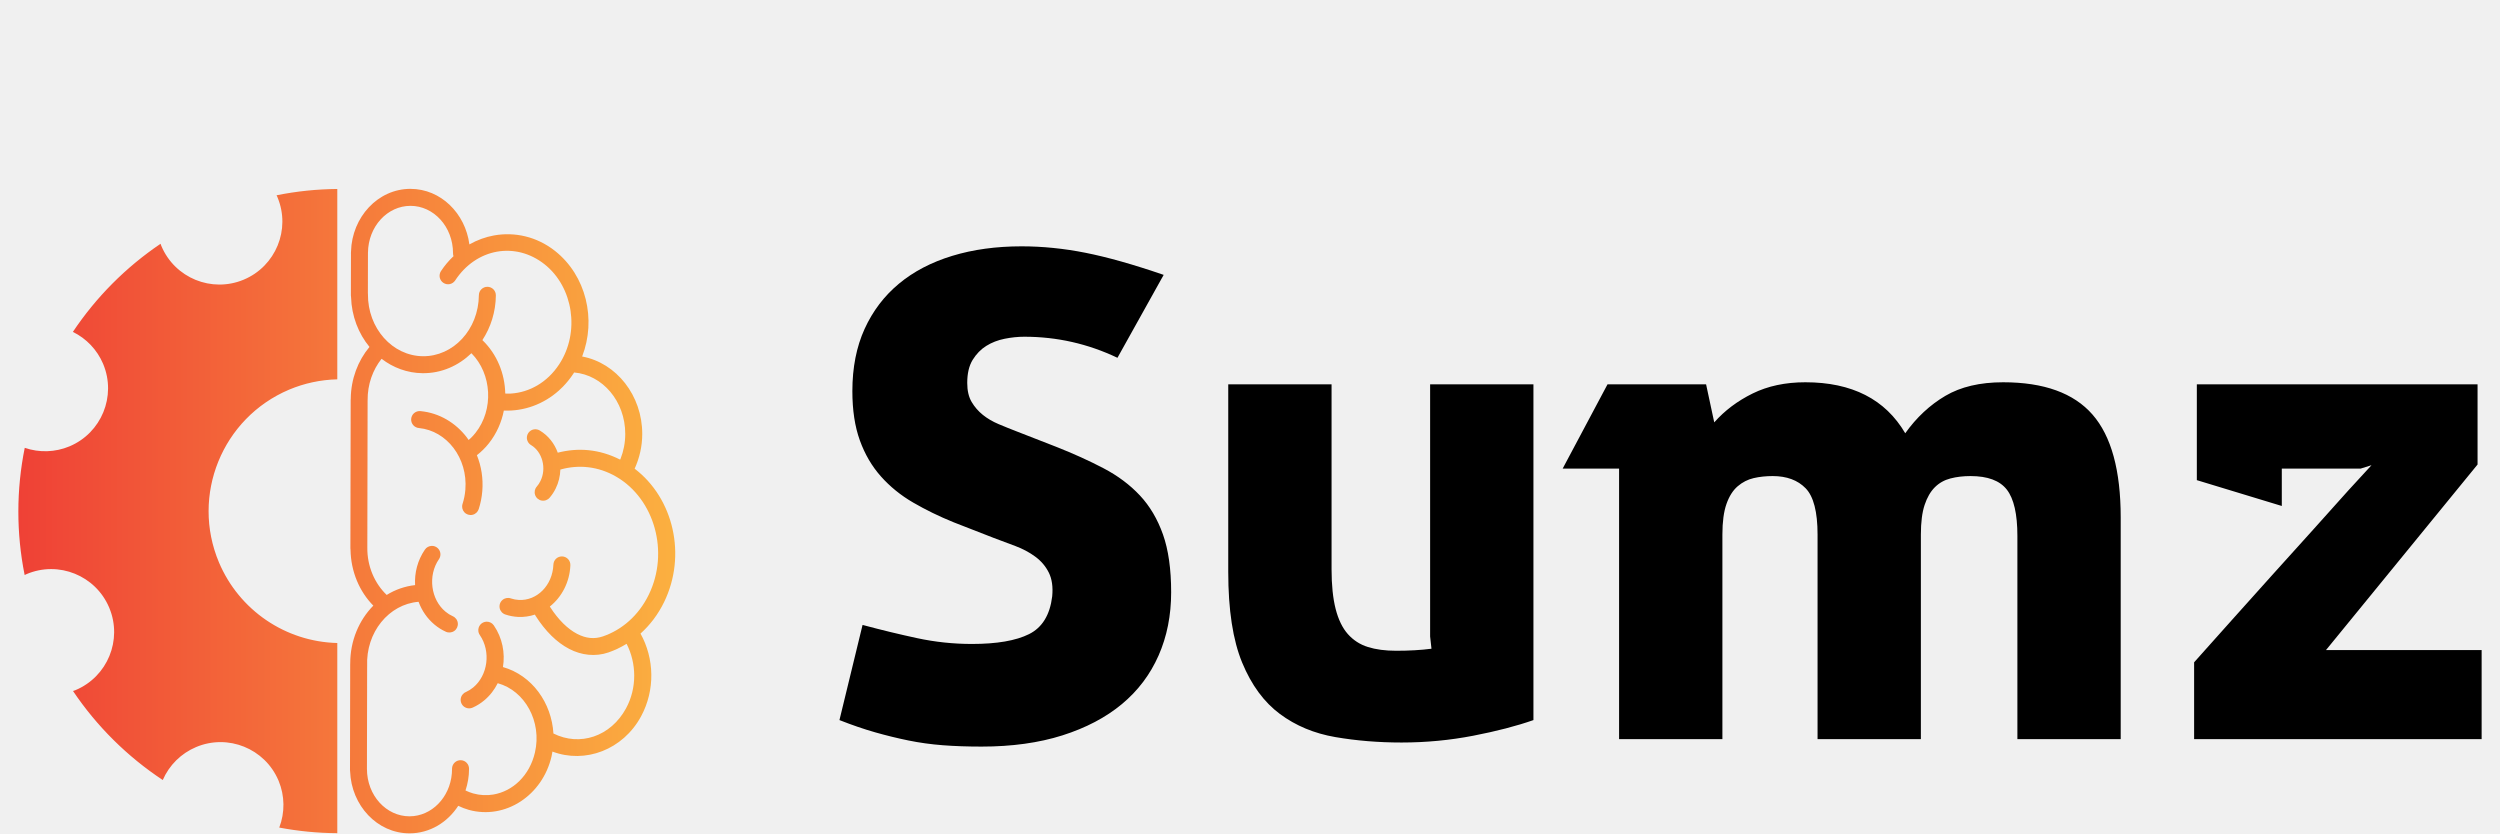
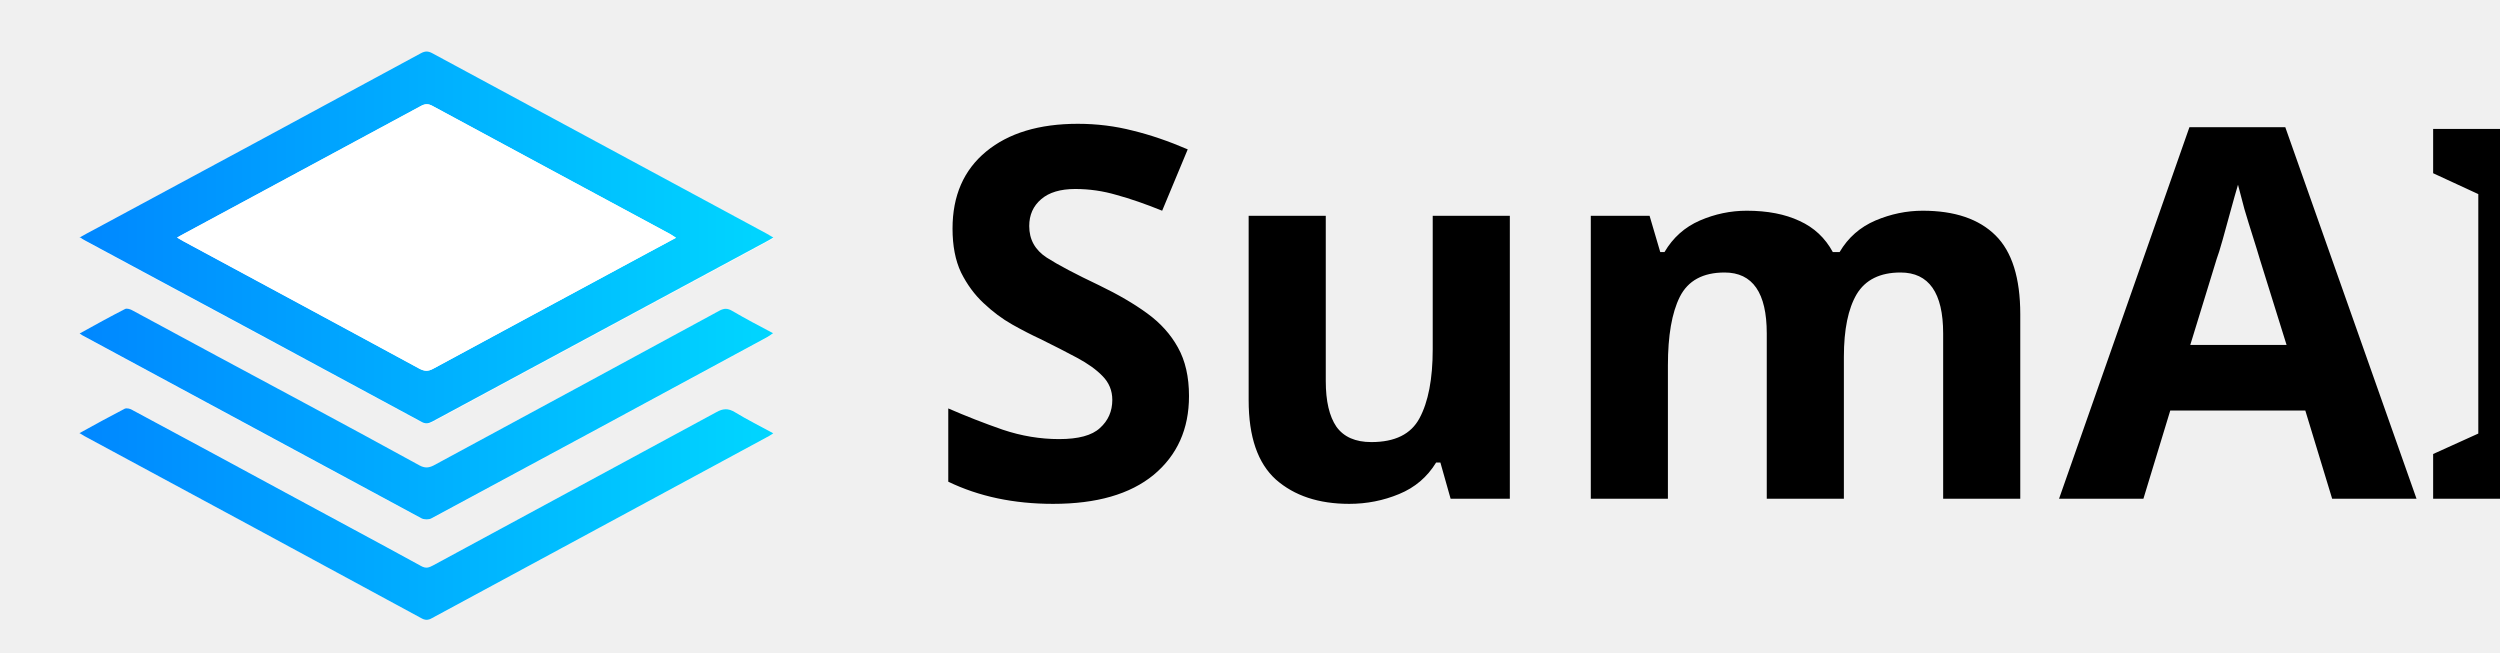
- <svg xmlns="http://www.w3.org/2000/svg" width="90" height="30" viewBox="0 0 300 101.491" class="css-1j8o68f" version="1.1" id="svg12">
-   <defs id="SvgjsDefs10989">
-     <linearGradient id="SvgjsLinearGradient10994">
-       <stop id="SvgjsStop10995" stop-color="#ef4136" offset="0" />
-       <stop id="SvgjsStop10996" stop-color="#fbb040" offset="1" />
+ <svg xmlns="http://www.w3.org/2000/svg" xmlns:xlink="http://www.w3.org/1999/xlink" id="svg12" viewBox="0 0 91.68 23.92">
+   <defs>
+     <style>
+       .cls-1 {
+         fill: #fff;
+       }
+ 
+       .cls-2 {
+         fill: url(#Unbenannter_Verlauf_140);
+       }
+ 
+       .cls-3 {
+         fill: url(#Unbenannter_Verlauf_140-3);
+       }
+ 
+       .cls-4 {
+         font-family: SegoeWP-Semibold, 'Segoe WP Semibold';
+         font-size: 19px;
+         font-weight: 600;
+       }
+ 
+       .cls-5 {
+         fill: url(#Unbenannter_Verlauf_140-2);
+       }
+     </style>
+     <linearGradient id="Unbenannter_Verlauf_140" data-name="Unbenannter Verlauf 140" x1="2.92" y1="8.71" x2="28.36" y2="8.71" gradientUnits="userSpaceOnUse">
+       <stop offset="0" stop-color="#0087ff" />
+       <stop offset="1" stop-color="#00d6ff" />
    </linearGradient>
+     <linearGradient id="Unbenannter_Verlauf_140-2" data-name="Unbenannter Verlauf 140" x1="2.92" y1="18.85" x2="28.36" y2="18.85" xlink:href="#Unbenannter_Verlauf_140" />
+     <linearGradient id="Unbenannter_Verlauf_140-3" data-name="Unbenannter Verlauf 140" x1="2.92" y1="15.19" x2="28.36" y2="15.19" xlink:href="#Unbenannter_Verlauf_140" />
  </defs>
-   <g id="SvgjsG10990" featurekey="hmhgWD-0" transform="matrix(0.827779,0,0,0.827779,-1.498085,20.44879)" fill="url(#SvgjsLinearGradient10994)">
-     <path d="m59.5 3.082c-4.795 0-8.602 4.16-8.746 9.193a1.25 1.25 0 0 0-0.01 0.16v0.051 0.002c-2.12e-4 0.027-0.004 0.053-0.004 0.08a1.25 1.25 0 0 0 0.004 0.125l-0.012 6.062a1.25 1.25 0 0 0 0.027 0.27 1.25 1.25 0 0 0 0 0.006c0.088 2.786 1.089 5.342 2.709 7.309-1.697 2.033-2.723 4.707-2.754 7.625a1.25 1.25 0 0 0-0.012 0.18l-0.041 21.643a1.25 1.25 0 0 0 0 0.008c-3.4e-5 0.003 3.3e-5 0.005 0 0.008v0.164a1.25 1.25 0 0 0 0.018 0.215 1.25 1.25 0 0 0 0 0.008c0.058 3.216 1.313 6.136 3.356 8.213-2.113 2.135-3.4 5.177-3.398 8.484v0.002a1.25 1.25 0 0 0-0.006 0.121l-0.029 15.393a1.25 1.25 0 0 0 0 0.014c0 0.002-1e-6 0.004 0 0.006v0.156a1.25 1.25 0 0 0 0.018 0.225c0.189 4.991 3.977 9.1 8.742 9.1 2.987 0 5.589-1.618 7.166-4.051 0.492 0.234 1 0.442 1.537 0.592 5.393 1.499 10.865-2.125 12.193-7.873 0.054-0.233 0.09-0.466 0.129-0.699 4.827 1.821 10.372-0.265 13.033-5.17 2.117-3.903 1.951-8.559-0.076-12.191 1.391-1.247 2.581-2.804 3.471-4.631 3.343-6.865 1.417-15.253-4.334-19.629 0.706-1.55 1.119-3.279 1.119-5.115 0-5.654-3.788-10.445-8.842-11.391 2.112-5.442 0.607-11.91-4.006-15.543-2.675-2.106-5.914-2.814-8.961-2.268-1.26 0.226-2.482 0.678-3.623 1.322-0.591-4.563-4.201-8.174-8.668-8.174zm-10.766 0.018a47.453 47.453 0 0 0-8.94 0.928l0.006 0.004 0.002 0.002a9.264 9.264 0 0 1 0.111 0.238l0.025 0.062a9.264 9.264 0 0 1-4.973 12.109 9.264 9.264 0 0 1-12.115-4.951 9.264 9.264 0 0 1-0.121-0.328 47.453 47.453 0 0 0-12.898 12.963 9.264 9.264 0 0 1 4.436 4.674l0.027 0.064a9.264 9.264 0 0 1-4.973 12.107 9.264 9.264 0 0 1-6.574 0.213 47.453 47.453 0 0 0-0.014 18.713 9.264 9.264 0 0 1 0.295-0.139 9.264 9.264 0 0 1 12.133 4.906l0.027 0.064a9.264 9.264 0 0 1-4.973 12.105 9.264 9.264 0 0 1-0.363 0.131 47.453 47.453 0 0 0 13.203 13.094 9.264 9.264 0 0 1 4.887-4.842 9.264 9.264 0 0 1 12.135 4.906l0.027 0.064a9.264 9.264 0 0 1 0.09 6.869 47.453 47.453 0 0 0 8.539 0.826v-27.98a19.424 19.424 0 0 1-17.408-11.857 19.424 19.424 0 0 1 10.332-25.426 19.424 19.424 0 0 1 7.076-1.51v-28.012zm10.766 2.482c3.407 0 6.262 3.053 6.262 6.986a1.25 1.25 0 0 0 0.068 0.422c-0.678 0.644-1.302 1.37-1.844 2.197a1.25 1.25 0 1 0 2.092 1.369c3.092-4.723 8.867-5.748 13.127-2.393 4.26 3.355 5.272 10.002 2.18 14.725-1.758 2.685-4.399 4.144-7.119 4.314-0.273 0.017-0.547 0.005-0.82-0.004-0.062-2.905-1.192-5.772-3.367-7.863 1.227-1.869 1.961-4.138 1.984-6.58a1.25 1.25 0 1 0-2.5-0.025c-0.048 5.084-3.788 9.027-8.244 8.977-4.457-0.051-8.126-4.082-8.078-9.166a1.25 1.25 0 0 0-0.004-0.125 1.25 1.25 0 0 0-0.004-0.025l0.01-5.293 0.002-0.613c0.041-3.892 2.873-6.902 6.256-6.902zm8.973 21.689c3.012 3.038 3.31 8.29 0.594 11.713-0.216 0.272-0.442 0.524-0.68 0.756-0.108 0.105-0.224 0.192-0.336 0.289-0.087-0.124-0.166-0.253-0.258-0.373-1.634-2.135-4.022-3.601-6.799-3.871a1.25 1.25 0 0 0-0.123-0.008 1.25 1.25 0 0 0-0.119 2.496c4.081 0.397 7.202 4.402 6.824 9.07-0.059 0.73-0.2 1.427-0.412 2.082a1.25 1.25 0 1 0 2.379 0.768c0.271-0.839 0.451-1.726 0.525-2.648 0.151-1.861-0.146-3.663-0.795-5.277 0.633-0.494 1.224-1.067 1.75-1.73 1.142-1.439 1.876-3.106 2.215-4.836 2.914 0.127 5.822-0.905 8.111-2.957 0.198-0.177 0.39-0.362 0.578-0.555 0.565-0.577 1.085-1.221 1.549-1.93 0.035-0.053 0.062-0.109 0.096-0.162 4.168 0.358 7.527 4.197 7.527 9.037 0 1.307-0.248 2.544-0.691 3.66-0.017 0.043-0.041 0.082-0.059 0.125-1.5-0.762-3.071-1.23-4.65-1.387-1.53-0.151-3.059-0.014-4.529 0.367-0.476-1.33-1.372-2.499-2.639-3.26a1.25 1.25 0 0 0-0.715-0.186 1.25 1.25 0 0 0-0.572 2.328c1.649 0.99 2.32 3.403 1.371 5.303-0.148 0.297-0.324 0.56-0.52 0.789a1.25 1.25 0 1 0 1.9 1.623c0.33-0.386 0.618-0.819 0.855-1.295 0.449-0.898 0.674-1.862 0.703-2.818 2.682-0.766 5.597-0.49 8.254 1.066 5.612 3.287 7.801 11.083 4.758 17.334-1.509 3.098-3.98 5.197-6.754 6.143-1.248 0.426-2.485 0.312-3.814-0.383s-2.721-2.014-3.977-3.977a1.25 1.25 0 0 0-0.02-0.029c1.752-1.386 2.922-3.583 3.025-6.059a1.25 1.25 0 0 0-1.215-1.318 1.25 1.25 0 0 0-1.283 1.215c-0.128 3.081-2.439 5.323-5.07 5.191-0.411-0.021-0.805-0.098-1.182-0.225a1.251 1.251 0 1 0-0.797 2.371c0.588 0.198 1.211 0.317 1.853 0.35 0.866 0.043 1.697-0.085 2.477-0.342a1.25 1.25 0 0 0 0.105 0.193c1.43 2.235 3.089 3.887 4.924 4.846 1.835 0.959 3.878 1.182 5.779 0.533 0.932-0.318 1.828-0.751 2.682-1.273 1.459 2.842 1.556 6.473-0.078 9.486-2.268 4.181-6.834 5.646-10.688 3.707-0.271-4.508-3.128-8.544-7.426-9.775 0.339-2.074-0.082-4.286-1.336-6.117a1.25 1.25 0 0 0-1.062-0.559 1.25 1.25 0 0 0-1.217 1.43 1.25 1.25 0 0 0 0.023 0.123 1.25 1.25 0 0 0 0.191 0.418c1.656 2.418 1.187 5.928-0.979 7.711-0.339 0.279-0.694 0.499-1.059 0.664a1.25 1.25 0 1 0 1.031 2.275c0.567-0.257 1.112-0.594 1.617-1.01 0.868-0.715 1.54-1.593 2.023-2.559a1.25 1.25 0 0 0 0.023 0.008c3.983 1.107 6.501 5.648 5.453 10.184-0.786 3.401-3.263 5.713-6.133 6.189-0.239 0.04-0.481 0.068-0.725 0.082-0.488 0.028-0.985 0.001-1.482-0.08-0.249-0.041-0.497-0.095-0.746-0.164-0.395-0.11-0.768-0.263-1.131-0.436 0.331-1 0.52-2.07 0.52-3.184a1.25 1.25 0 0 0-2.498-0.088 1.25 1.25 0 0 0-0.002 0.088c0 3.688-2.51 6.601-5.631 6.951-0.208 0.023-0.418 0.035-0.631 0.035-3.405 0-6.257-3.05-6.26-6.981-1e-6 -0.002 0-0.004 0-0.006l0.029-14.947a1.25 1.25 0 0 0 0.002-0.154c-0.216-5 3.212-9.125 7.566-9.473 0.477 1.292 1.27 2.471 2.379 3.385 0.505 0.416 1.048 0.755 1.615 1.012a1.25 1.25 0 1 0 1.031-2.277c-0.365-0.165-0.72-0.385-1.059-0.664-2.165-1.783-2.634-5.293-0.979-7.711a1.25 1.25 0 0 0-1.041-1.971 1.25 1.25 0 0 0-1.022 0.559c-1.073 1.567-1.537 3.412-1.438 5.211-1.517 0.169-2.928 0.674-4.176 1.447-1.756-1.68-2.887-4.186-2.85-7.004l0.02-10.695 0.021-10.838a1.25 1.25 0 0 0 0.002-0.1c-0.022-2.354 0.765-4.493 2.053-6.107 1.701 1.308 3.773 2.093 6.031 2.119 2.771 0.032 5.28-1.095 7.184-2.936z" id="path6" />
+   <g>
+     <path class="cls-1" d="M2.92,8.71c.09,.05,.14,.09,.21,.13,4.11,2.21,8.21,4.43,12.32,6.64,.15,.08,.27,.07,.41,0,4.08-2.2,8.16-4.4,12.25-6.6,.08-.04,.16-.09,.26-.15-.1-.06-.17-.1-.24-.14-4.09-2.21-8.18-4.41-12.27-6.62-.15-.08-.26-.08-.41,0-4,2.16-7.99,4.31-11.99,6.47-.17,.09-.34,.19-.53,.29Zm0,7.17c.09,.06,.14,.09,.2,.12,4.11,2.22,8.23,4.44,12.34,6.67,.14,.08,.25,.07,.39,0,4.1-2.22,8.19-4.43,12.29-6.64,.07-.04,.13-.08,.23-.14-.49-.27-.96-.5-1.4-.77-.26-.16-.45-.13-.7,0-3.46,1.88-6.92,3.74-10.37,5.61-.14,.08-.26,.13-.44,.03-1.66-.91-3.32-1.8-4.99-2.7-1.86-1-3.72-2.01-5.58-3.01-.09-.05-.23-.09-.31-.06-.54,.28-1.07,.57-1.65,.89Zm0-3.64c.09,.06,.14,.09,.18,.11,4.12,2.23,8.24,4.46,12.36,6.67,.09,.05,.26,.05,.36,0,4.11-2.21,8.21-4.43,12.32-6.65,.06-.03,.12-.08,.21-.14-.53-.29-1.02-.55-1.5-.82-.17-.1-.3-.1-.48,0-3.49,1.89-6.98,3.78-10.47,5.67-.18,.1-.32,.11-.51,0-1.41-.77-2.83-1.53-4.24-2.3-2.09-1.13-4.18-2.26-6.28-3.38-.08-.04-.22-.09-.28-.06-.55,.28-1.09,.58-1.67,.9Z" />
+     <path class="cls-2" d="M2.92,8.71c.19-.11,.36-.2,.53-.29,4-2.15,8-4.31,11.99-6.47,.15-.08,.26-.08,.41,0,4.09,2.21,8.18,4.41,12.27,6.62,.07,.04,.14,.08,.24,.14-.1,.06-.18,.11-.26,.15-4.08,2.2-8.17,4.4-12.25,6.6-.15,.08-.26,.09-.41,0-4.1-2.22-8.21-4.43-12.32-6.64-.06-.03-.12-.07-.21-.13Zm3.57,0c.11,.06,.18,.1,.26,.15,2.88,1.55,5.76,3.1,8.63,4.66,.18,.1,.32,.11,.51,0,2.31-1.25,4.62-2.49,6.93-3.74,.64-.35,1.29-.69,1.97-1.06-.09-.06-.16-.1-.22-.14-2.9-1.56-5.8-3.13-8.7-4.69-.16-.09-.28-.09-.44,0-2.89,1.56-5.78,3.12-8.68,4.68-.08,.04-.15,.09-.25,.14Z" />
+     <path class="cls-5" d="M2.92,15.88c.58-.32,1.11-.61,1.65-.89,.08-.04,.22,0,.31,.06,1.86,1,3.72,2,5.58,3.01,1.66,.9,3.33,1.79,4.99,2.7,.18,.1,.29,.05,.44-.03,3.46-1.87,6.92-3.74,10.37-5.61,.25-.14,.44-.16,.7,0,.44,.27,.91,.5,1.4,.77-.1,.06-.16,.11-.23,.14-4.1,2.21-8.19,4.43-12.29,6.64-.14,.08-.25,.08-.39,0-4.11-2.23-8.22-4.45-12.34-6.67-.05-.03-.1-.06-.2-.12Z" />
+     <path class="cls-3" d="M2.92,12.23c.58-.32,1.12-.62,1.67-.9,.07-.03,.2,.01,.28,.06,2.09,1.13,4.19,2.26,6.28,3.38,1.42,.76,2.83,1.53,4.24,2.3,.19,.1,.33,.09,.51,0,3.49-1.89,6.98-3.77,10.47-5.67,.18-.1,.31-.1,.48,0,.48,.28,.97,.54,1.5,.82-.09,.06-.15,.11-.21,.14-4.1,2.22-8.21,4.44-12.32,6.65-.09,.05-.26,.05-.36,0-4.12-2.22-8.24-4.45-12.36-6.67-.05-.02-.09-.05-.18-.11Z" />
+     <path class="cls-1" d="M6.5,8.71c.1-.06,.17-.1,.25-.14,2.89-1.56,5.79-3.12,8.68-4.68,.16-.09,.28-.09,.44,0,2.9,1.57,5.8,3.13,8.7,4.69,.07,.04,.13,.08,.22,.14-.68,.36-1.32,.71-1.97,1.06-2.31,1.24-4.62,2.49-6.93,3.74-.19,.1-.32,.09-.51,0-2.87-1.56-5.75-3.1-8.63-4.66-.08-.04-.15-.09-.26-.15Z" />
  </g>
-   <g id="SvgjsG10991" featurekey="1RRcwp-0" transform="matrix(4.139081,0,0,4.139081,97.59891,7.235049)" fill="#000000">
-     <path d="M3.94 13.62 c-0.427 -0.173 -0.823 -0.367 -1.19 -0.58 s-0.683 -0.47 -0.95 -0.77 s-0.473 -0.653 -0.62 -1.06 s-0.22 -0.89 -0.22 -1.45 c0 -0.693 0.12 -1.303 0.36 -1.83 s0.577 -0.97 1.01 -1.33 s0.957 -0.633 1.57 -0.82 s1.293 -0.28 2.04 -0.28 c0.613 0 1.24 0.063 1.88 0.19 s1.407 0.343 2.3 0.65 l-1.36 2.44 c-0.867 -0.413 -1.78 -0.62 -2.74 -0.62 c-0.187 0 -0.38 0.02 -0.58 0.06 s-0.38 0.11 -0.54 0.21 s-0.293 0.237 -0.4 0.41 s-0.16 0.4 -0.16 0.68 c0 0.227 0.043 0.413 0.13 0.56 s0.197 0.273 0.33 0.38 s0.287 0.197 0.46 0.27 s0.347 0.143 0.52 0.21 l1.18 0.46 c0.507 0.2 0.97 0.41 1.39 0.63 s0.777 0.487 1.07 0.8 s0.52 0.697 0.68 1.15 s0.24 1.02 0.24 1.7 s-0.123 1.3 -0.37 1.86 s-0.607 1.037 -1.08 1.43 s-1.057 0.7 -1.75 0.92 s-1.487 0.33 -2.38 0.33 c-0.413 0 -0.793 -0.013 -1.14 -0.04 s-0.683 -0.073 -1.01 -0.14 s-0.653 -0.147 -0.98 -0.24 s-0.677 -0.213 -1.05 -0.36 l0.68 -2.8 c0.547 0.147 1.083 0.277 1.61 0.39 s1.063 0.17 1.61 0.17 c0.733 0 1.293 -0.097 1.68 -0.29 s0.613 -0.563 0.68 -1.11 c0.027 -0.28 -0.007 -0.513 -0.1 -0.7 s-0.227 -0.343 -0.4 -0.47 s-0.367 -0.23 -0.58 -0.31 l-0.64 -0.24 z M12.02 9.56 l3.04 -0 l0 5.44 c0 0.467 0.04 0.857 0.12 1.17 s0.2 0.56 0.36 0.74 s0.357 0.307 0.59 0.38 s0.51 0.11 0.83 0.11 c0.387 0 0.733 -0.02 1.04 -0.06 l-0.04 -0.36 l0 -7.42 l3.04 0 l0 9.88 c-0.493 0.173 -1.083 0.327 -1.77 0.46 s-1.39 0.2 -2.11 0.2 c-0.68 0 -1.33 -0.053 -1.95 -0.16 s-1.163 -0.333 -1.63 -0.68 s-0.837 -0.85 -1.11 -1.51 s-0.41 -1.55 -0.41 -2.67 l0 -5.52 z M23.52 12.04 l-1.66 0 l1.32 -2.48 l2.9 0 l0.24 1.12 c0.307 -0.347 0.683 -0.63 1.13 -0.85 s0.963 -0.33 1.55 -0.33 c1.373 0 2.353 0.5 2.94 1.5 c0.333 -0.467 0.727 -0.833 1.18 -1.1 s1.02 -0.4 1.7 -0.4 c1.2 0 2.077 0.317 2.63 0.95 s0.83 1.643 0.83 3.03 l0 6.52 l-3.04 0 l0 -5.98 c0 -0.64 -0.103 -1.093 -0.31 -1.36 s-0.563 -0.4 -1.07 -0.4 c-0.213 0 -0.41 0.023 -0.59 0.07 s-0.333 0.133 -0.46 0.26 s-0.227 0.3 -0.3 0.52 s-0.11 0.51 -0.11 0.87 l0 6.02 l-3.04 0 l0 -6.02 c0 -0.667 -0.117 -1.12 -0.35 -1.36 s-0.557 -0.36 -0.97 -0.36 c-0.2 0 -0.387 0.02 -0.56 0.06 s-0.33 0.12 -0.47 0.24 s-0.25 0.293 -0.33 0.52 s-0.12 0.527 -0.12 0.9 l0 6.02 l-3.04 0 l0 -7.96 z M44.32 17.38 l4.58 0 l0 2.62 l-8.46 0 l0 -2.26 l0.33 -0.37 l0.84 -0.94 l1.13 -1.26 l1.2 -1.33 l1.04 -1.16 l0.68 -0.74 l-0.32 0.1 l-2.32 0 l0 1.1 l-2.5 -0.76 l0 -2.82 l8.26 0 l0 2.36 z" id="path9" />
-   </g>
+   <text class="cls-4" transform="translate(33.9 18.29)">
+     <tspan x="0" y="0">SumAI</tspan>
+   </text>
</svg>
